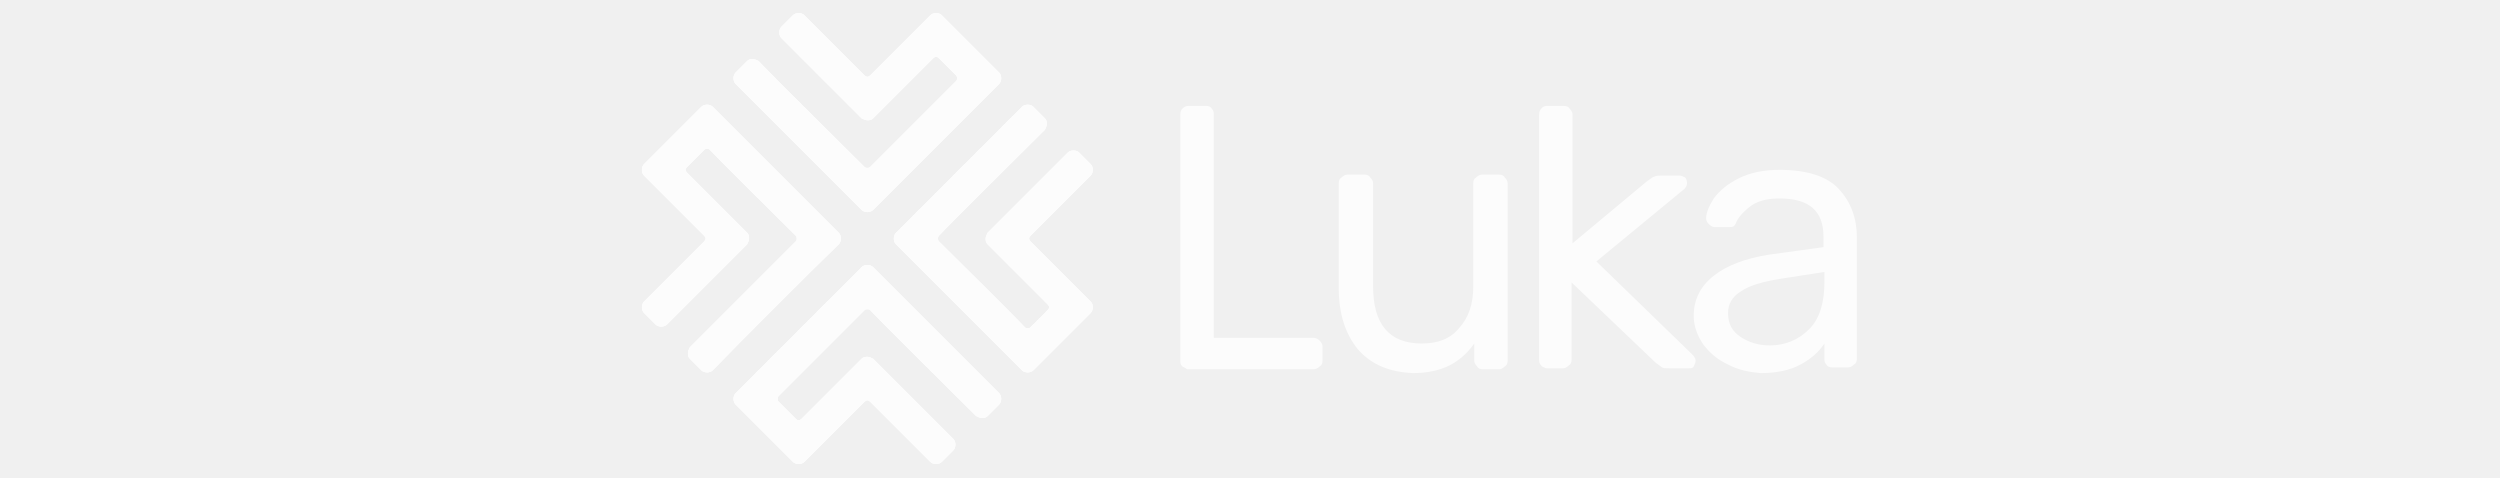
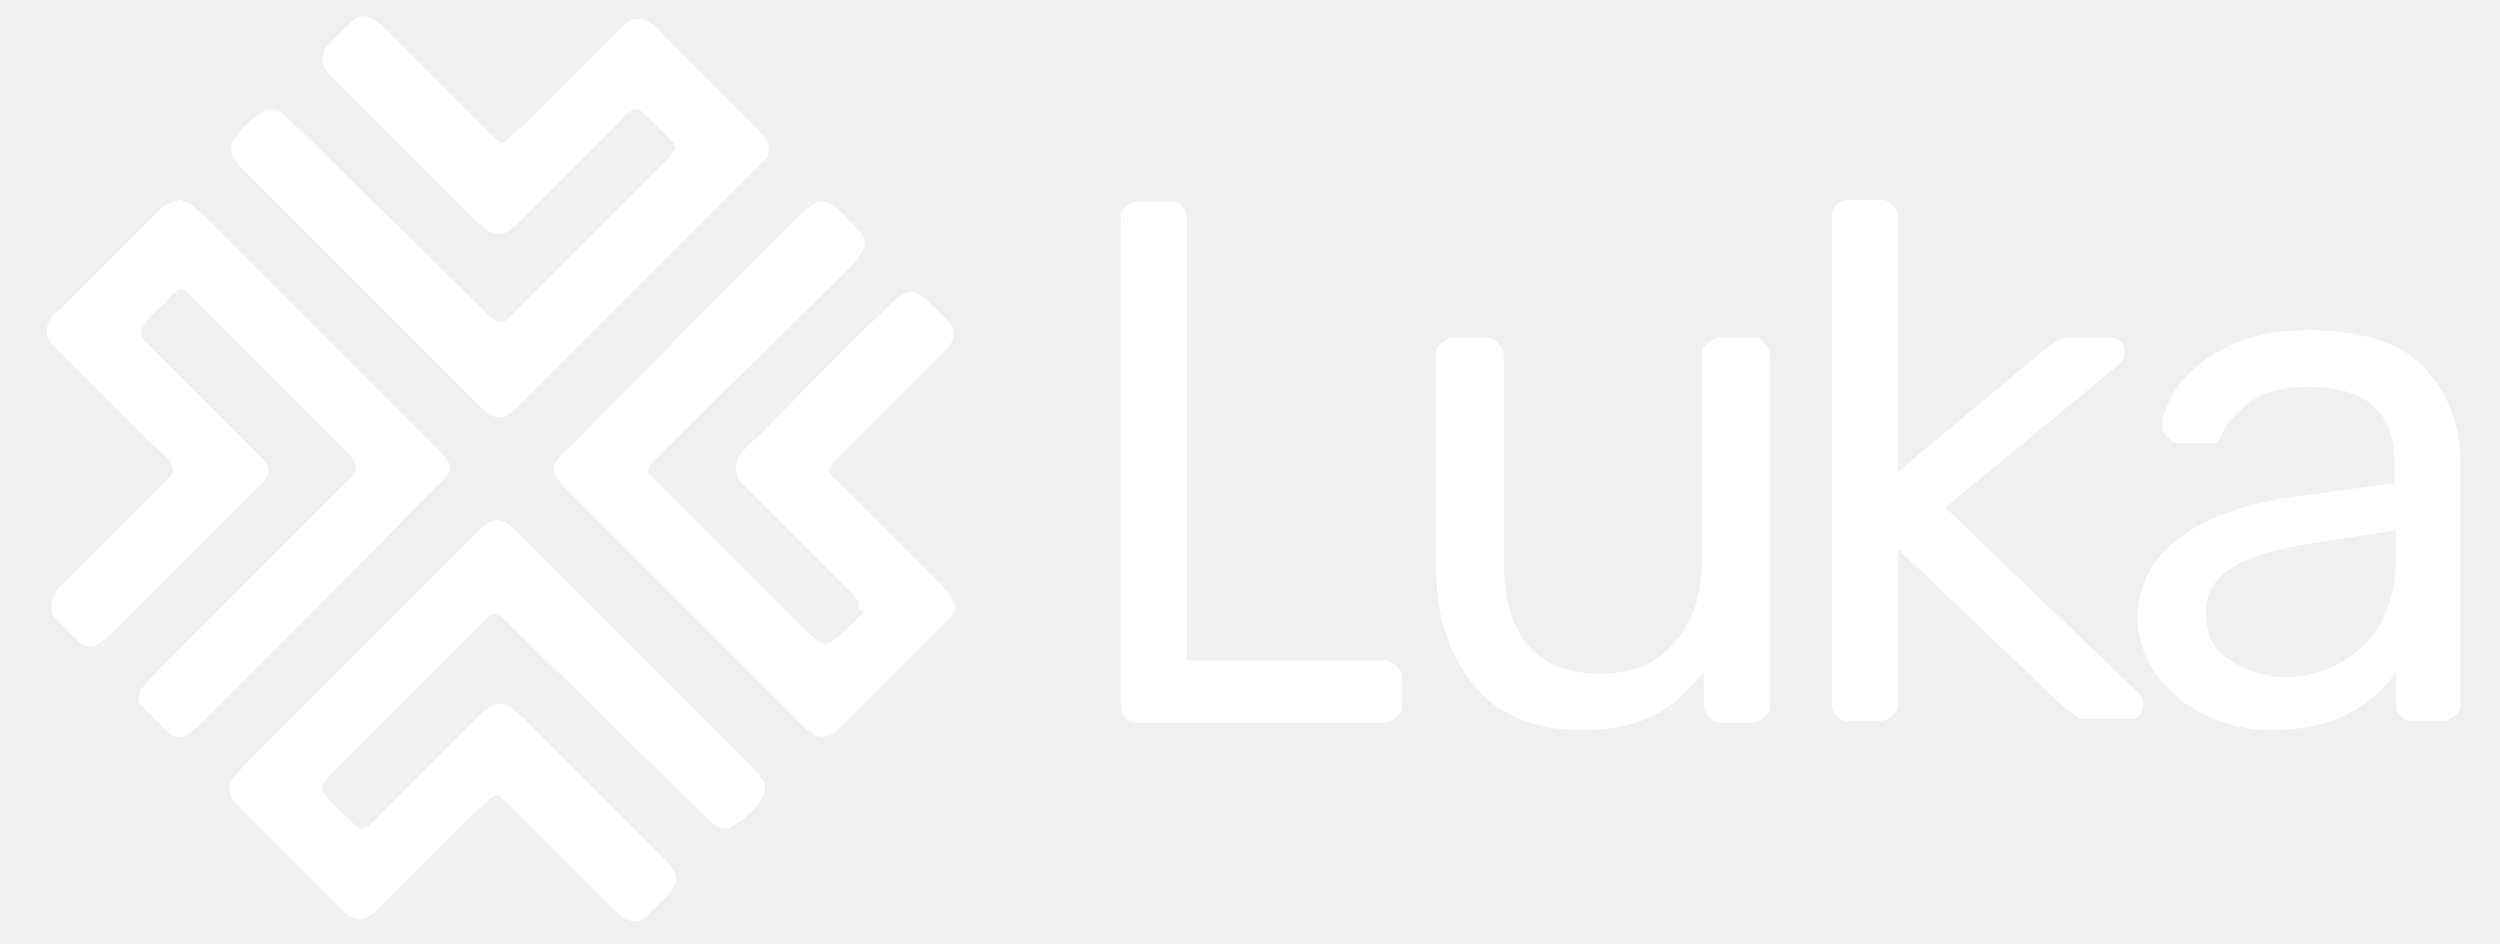
- <svg xmlns="http://www.w3.org/2000/svg" xmlns:xlink="http://www.w3.org/1999/xlink" version="1.1" id="Layer_1" x="0px" y="0px" viewBox="0 0 262 50" style="enable-background:new 0 0 262 50;" xml:space="preserve">
+ <svg xmlns="http://www.w3.org/2000/svg" version="1.1" id="Layer_1" x="0px" y="0px" viewBox="0 0 132.5 50" style="enable-background:new 0 0 132.5 50;" xml:space="preserve">
  <style type="text/css">
- 	.st0{opacity:0.8;}
- 	.st1{clip-path:url(#SVGID_2_);}
- 	.st2{clip-path:url(#SVGID_4_);fill:#FFFFFF;}
- 	.st3{fill:#FFFFFF;}
+ 	.st0{fill:#FFFFFF;}
</style>
-   <g class="st0">
-     <g>
-       <defs>
-         <path id="SVGID_1_" d="M90.6,17.5c0.1,0.1,0.2,0.1,0.3,0.1c0.1,0,0.2,0,0.3-0.1c1.4-1.4,7.6-7.6,9-9c0.1-0.1,0.1-0.2,0.1-0.3     c0-0.1,0-0.2-0.1-0.3c-0.5-0.5-1.3-1.3-1.8-1.8c-0.2-0.2-0.4-0.2-0.6,0c-1.1,1.1-4.8,4.8-6.3,6.3c-0.2,0.2-0.4,0.2-0.6,0.2     c-0.2,0-0.4-0.1-0.6-0.2c-1.7-1.7-6.7-6.7-8.4-8.4c-0.3-0.3-0.3-0.9,0-1.2c0.4-0.4,0.8-0.8,1.2-1.2c0.3-0.3,0.9-0.3,1.2,0     c1.5,1.5,5.2,5.2,6.3,6.3c0.2,0.2,0.4,0.2,0.6,0c1.1-1.1,4.8-4.8,6.3-6.3c0.3-0.3,0.9-0.3,1.2,0c1.4,1.4,4.6,4.6,6,6     c0.3,0.3,0.3,0.9,0,1.2c-2.3,2.3-10.8,10.8-13.2,13.2c-0.3,0.3-0.9,0.3-1.2,0c-2.3-2.3-10.8-10.8-13.2-13.2     c-0.3-0.3-0.3-0.9,0-1.2c0.4-0.4,0.8-0.8,1.2-1.2c0.2-0.2,0.4-0.2,0.6-0.2c0.2,0,0.4,0.1,0.6,0.2C81.6,8.6,89,15.9,90.6,17.5z      M98.4,24.7c-0.1,0.1-0.1,0.2-0.1,0.3c0,0.1,0,0.2,0.1,0.3c1.4,1.4,7.6,7.5,9,9c0.1,0.1,0.2,0.1,0.3,0.1c0.1,0,0.2,0,0.3-0.1     c0.5-0.5,1.3-1.3,1.8-1.8c0.2-0.2,0.2-0.4,0-0.6c-1.1-1.1-4.8-4.8-6.3-6.3c-0.2-0.2-0.2-0.4-0.2-0.6c0-0.2,0.1-0.4,0.2-0.6     c1.7-1.7,6.7-6.7,8.4-8.4c0.3-0.3,0.9-0.3,1.2,0c0.4,0.4,0.8,0.8,1.2,1.2c0.3,0.3,0.3,0.9,0,1.2c-1.5,1.5-5.2,5.2-6.3,6.3     c-0.2,0.2-0.2,0.4,0,0.6c1.1,1.1,4.8,4.8,6.3,6.3c0.3,0.3,0.3,0.9,0,1.2c-1.4,1.4-4.6,4.6-6,6c-0.3,0.3-0.9,0.3-1.2,0L93.9,25.6     c-0.3-0.3-0.3-0.9,0-1.2c2.3-2.3,10.8-10.8,13.2-13.2c0.3-0.3,0.9-0.3,1.2,0c0.4,0.4,0.8,0.8,1.2,1.2c0.2,0.2,0.2,0.4,0.2,0.6     s-0.1,0.4-0.2,0.6C107.3,15.8,99.9,23.1,98.4,24.7z M91.2,32.5c-0.1-0.1-0.2-0.1-0.3-0.1c-0.1,0-0.2,0-0.3,0.1     c-1.4,1.4-7.6,7.6-9,9c-0.1,0.1-0.1,0.2-0.1,0.3c0,0.1,0,0.2,0.1,0.3c0.5,0.5,1.3,1.3,1.8,1.8c0.2,0.2,0.4,0.2,0.6,0     c1.1-1.1,4.8-4.8,6.3-6.3c0.2-0.2,0.4-0.2,0.6-0.2c0.2,0,0.4,0.1,0.6,0.2c1.7,1.7,6.7,6.7,8.4,8.4c0.3,0.3,0.3,0.9,0,1.2     c-0.4,0.4-0.8,0.8-1.2,1.2c-0.3,0.3-0.9,0.3-1.2,0c-1.5-1.5-5.2-5.2-6.3-6.3c-0.2-0.2-0.4-0.2-0.6,0c-1.1,1.1-4.8,4.8-6.3,6.3     c-0.3,0.3-0.9,0.3-1.2,0c-1.4-1.4-4.6-4.6-6-6c-0.3-0.3-0.3-0.9,0-1.2c2.3-2.3,10.8-10.8,13.2-13.2c0.3-0.3,0.9-0.3,1.2,0     c2.3,2.3,10.8,10.8,13.2,13.2c0.3,0.3,0.3,0.9,0,1.2c-0.4,0.4-0.8,0.8-1.2,1.2c-0.2,0.2-0.4,0.2-0.6,0.2c-0.2,0-0.4-0.1-0.6-0.2     C100.1,41.4,92.7,34.1,91.2,32.5z M83.4,25.3c0.1-0.1,0.1-0.2,0.1-0.3c0-0.1,0-0.2-0.1-0.3c-1.4-1.4-7.6-7.5-9-9     c-0.1-0.1-0.2-0.1-0.3-0.1c-0.1,0-0.2,0-0.3,0.1c-0.5,0.5-1.3,1.3-1.8,1.8c-0.2,0.2-0.2,0.4,0,0.6c1.1,1.1,4.8,4.8,6.3,6.3     c0.2,0.2,0.2,0.4,0.2,0.6c0,0.2-0.1,0.4-0.2,0.6c-1.7,1.7-6.7,6.7-8.4,8.4c-0.3,0.3-0.9,0.3-1.2,0c-0.4-0.4-0.8-0.8-1.2-1.2     c-0.3-0.3-0.3-0.9,0-1.2c1.5-1.5,5.2-5.2,6.3-6.3c0.2-0.2,0.2-0.4,0-0.6c-1.1-1.1-4.8-4.8-6.3-6.3c-0.3-0.3-0.3-0.9,0-1.2     c1.4-1.4,4.6-4.6,6-6c0.3-0.3,0.9-0.3,1.2,0c2.3,2.3,10.8,10.8,13.2,13.2c0.3,0.3,0.3,0.9,0,1.2C85.5,27.9,77,36.4,74.7,38.8     c-0.3,0.3-0.9,0.3-1.2,0c-0.4-0.4-0.8-0.8-1.2-1.2c-0.2-0.2-0.2-0.4-0.2-0.6s0.1-0.4,0.2-0.6C74.5,34.2,81.8,26.9,83.4,25.3z" />
-       </defs>
-       <use xlink:href="#SVGID_1_" style="overflow:visible;fill-rule:evenodd;clip-rule:evenodd;fill:#FFFFFF;" />
-       <clipPath id="SVGID_2_">
-         <use xlink:href="#SVGID_1_" style="overflow:visible;" />
-       </clipPath>
-       <g class="st1">
-         <defs>
-           <rect id="SVGID_3_" x="-152.6" y="-61.8" width="416.5" height="643.6" />
-         </defs>
-         <use xlink:href="#SVGID_3_" style="overflow:visible;fill:#FFFFFF;" />
-         <clipPath id="SVGID_4_">
-           <use xlink:href="#SVGID_3_" style="overflow:visible;" />
-         </clipPath>
-         <rect x="64.6" y="-1.2" class="st2" width="52.5" height="52.4" />
-       </g>
-     </g>
-     <g>
-       <path class="st3" d="M123.9,38.4c-0.2-0.2-0.2-0.4-0.2-0.6l0-25.8c0-0.3,0.1-0.5,0.2-0.6c0.2-0.2,0.4-0.3,0.6-0.3h1.9    c0.3,0,0.5,0.1,0.6,0.3c0.2,0.2,0.2,0.4,0.2,0.6l0,23.4h10.4c0.3,0,0.5,0.1,0.7,0.3c0.2,0.2,0.3,0.4,0.3,0.6v1.5    c0,0.3-0.1,0.5-0.3,0.6c-0.2,0.2-0.4,0.3-0.7,0.3h-13.2C124.3,38.6,124.1,38.5,123.9,38.4z" />
-       <path class="st3" d="M142.3,36.6c-1.3-1.6-2-3.7-2-6.4v-11c0-0.3,0.1-0.5,0.3-0.6c0.2-0.2,0.4-0.3,0.6-0.3h1.8    c0.3,0,0.5,0.1,0.6,0.3c0.2,0.2,0.3,0.4,0.3,0.6V30c0,4,1.7,6,5.1,6c1.7,0,3-0.5,3.9-1.6c1-1.1,1.5-2.5,1.5-4.4V19.2    c0-0.3,0.1-0.5,0.3-0.6c0.2-0.2,0.4-0.3,0.6-0.3h1.8c0.3,0,0.5,0.1,0.6,0.3c0.2,0.2,0.3,0.4,0.3,0.6v18.6c0,0.3-0.1,0.5-0.3,0.6    c-0.2,0.2-0.4,0.3-0.6,0.3h-1.7c-0.3,0-0.5-0.1-0.6-0.3c-0.2-0.2-0.3-0.4-0.3-0.6V36c-0.7,1-1.6,1.8-2.6,2.3    c-1,0.5-2.3,0.8-3.8,0.8C145.6,39,143.7,38.2,142.3,36.6z" />
-       <path class="st3" d="M161.6,38.4c-0.2-0.2-0.3-0.4-0.3-0.6l0-25.8c0-0.3,0.1-0.5,0.3-0.7c0.2-0.2,0.4-0.2,0.6-0.2h1.7    c0.3,0,0.5,0.1,0.6,0.3c0.2,0.2,0.3,0.4,0.3,0.6l0,13.5l7.8-6.5c0.4-0.3,0.7-0.5,0.8-0.5c0.2-0.1,0.4-0.1,0.7-0.1h1.9    c0.2,0,0.4,0.1,0.6,0.2c0.1,0.1,0.2,0.3,0.2,0.6c0,0.2-0.1,0.5-0.4,0.7l-9.1,7.5l10,9.7c0.3,0.3,0.4,0.5,0.4,0.7    c0,0.2-0.1,0.4-0.2,0.6c-0.1,0.2-0.3,0.2-0.6,0.2h-1.9c-0.4,0-0.7,0-0.8-0.1c-0.2-0.1-0.4-0.3-0.7-0.5l-8.8-8.4v8.1    c0,0.3-0.1,0.5-0.3,0.6c-0.2,0.2-0.4,0.3-0.6,0.3h-1.7C162,38.6,161.8,38.5,161.6,38.4z" />
-       <path class="st3" d="M181.1,38.2c-1.1-0.5-1.9-1.2-2.6-2.1c-0.6-0.9-1-1.9-1-3c0-1.7,0.7-3.1,2.1-4.2c1.4-1.1,3.3-1.8,5.7-2.2    l5.8-0.8v-1.1c0-2.7-1.5-4-4.6-4c-1.2,0-2.1,0.2-2.9,0.7c-0.7,0.5-1.3,1.1-1.6,1.7c-0.1,0.3-0.2,0.4-0.3,0.5    c-0.1,0.1-0.3,0.1-0.5,0.1h-1.5c-0.2,0-0.4-0.1-0.6-0.3c-0.2-0.2-0.3-0.4-0.3-0.6c0-0.6,0.3-1.3,0.8-2.1c0.6-0.8,1.4-1.5,2.6-2.1    c1.2-0.6,2.6-0.9,4.3-0.9c2.9,0,5,0.7,6.2,2c1.3,1.4,1.9,3.1,1.9,5.1v12.7c0,0.3-0.1,0.5-0.3,0.6c-0.2,0.2-0.4,0.3-0.6,0.3h-1.7    c-0.3,0-0.5-0.1-0.6-0.3c-0.2-0.2-0.2-0.4-0.2-0.6V36c-0.6,0.9-1.4,1.6-2.5,2.2c-1.1,0.6-2.5,0.9-4.2,0.9    C183.4,39,182.2,38.8,181.1,38.2z M189.6,34.5c1.1-1.1,1.6-2.8,1.6-4.9v-1.1l-4.5,0.7c-1.9,0.3-3.3,0.7-4.2,1.3    c-1,0.6-1.4,1.4-1.4,2.3c0,1.1,0.4,1.9,1.3,2.5c0.9,0.6,1.9,0.9,3.1,0.9C187.1,36.2,188.5,35.6,189.6,34.5z" />
-     </g>
+   <path class="st0" d="M45.5,32.2c0-0.1,0-0.2,0-0.3c-0.2-0.3-0.4-0.5-0.6-0.7c-1.6-1.6-3.1-3.1-4.7-4.7c-0.3-0.3-0.6-0.6-0.9-0.9  c-0.4-0.5-0.4-1.1,0-1.6c0.2-0.2,0.4-0.5,0.7-0.7c2.3-2.3,4.5-4.6,6.8-6.8c0.3-0.3,0.6-0.6,0.9-0.8c0.4-0.3,0.9-0.3,1.3,0.1  c0.4,0.4,0.9,0.8,1.3,1.3c0.3,0.3,0.3,0.8,0.1,1.1c-0.2,0.3-0.5,0.6-0.8,0.9c-1.4,1.4-2.7,2.7-4.1,4.1c-0.5,0.5-0.9,0.9-1.4,1.4  c-0.2,0.2-0.2,0.4,0,0.6c0.2,0.3,0.5,0.5,0.8,0.8c1.6,1.6,3.1,3.1,4.7,4.7c0.3,0.3,0.6,0.6,0.8,0.9c0.3,0.4,0.3,0.8,0,1.1  c-0.1,0.1-0.2,0.3-0.4,0.4c-1.8,1.8-3.6,3.6-5.4,5.4c-0.2,0.2-0.3,0.3-0.5,0.4c-0.3,0.2-0.7,0.2-1,0c-0.1-0.1-0.2-0.2-0.3-0.2  c-0.2-0.2-0.5-0.4-0.7-0.7c-3.9-3.9-7.7-7.7-11.6-11.6c-0.2-0.2-0.5-0.5-0.7-0.7c-0.1-0.1-0.2-0.3-0.3-0.4c-0.2-0.3-0.2-0.7,0.1-1  c0.2-0.3,0.5-0.5,0.8-0.8c1.9-2,3.9-3.9,5.8-5.9c2-2,4-4,5.9-5.9c0.3-0.3,0.6-0.6,0.9-0.8c0.3-0.3,0.8-0.3,1.2,0  c0.5,0.4,0.9,0.9,1.4,1.4c0.3,0.3,0.3,0.7,0.1,1c-0.1,0.2-0.2,0.4-0.4,0.6c-0.2,0.3-10,9.8-10.8,10.7c-0.2,0.2-0.2,0.5,0,0.6  c0.2,0.2,0.4,0.4,0.6,0.6c2.5,2.5,5.1,5.1,7.6,7.6c0.2,0.2,0.5,0.4,0.7,0.6c0.2,0.1,0.5,0.2,0.7,0c0.6-0.5,1.2-1,1.7-1.6  C45.5,32.3,45.5,32.3,45.5,32.2z" />
+   <path class="st0" d="M35.8,7.8c0-0.1-0.1-0.2-0.1-0.2C35.2,7,34.6,6.5,34,5.9c-0.2-0.2-0.4-0.1-0.6,0c-0.3,0.2-0.5,0.5-0.8,0.8  c-1.6,1.6-3.2,3.2-4.8,4.8c-0.3,0.3-0.5,0.5-0.8,0.7c-0.3,0.3-0.8,0.2-1.2,0c-0.2-0.2-0.4-0.4-0.6-0.5c-2.5-2.5-4.9-4.9-7.4-7.4  c-0.2-0.2-0.4-0.4-0.5-0.6c-0.3-0.3-0.3-0.8,0-1.2c0.4-0.5,0.9-0.9,1.4-1.4c0.3-0.3,0.8-0.3,1.2,0c0.3,0.2,0.6,0.5,0.8,0.7  c1.6,1.6,3.2,3.2,4.8,4.8c0.3,0.3,0.5,0.5,0.8,0.8c0.2,0.2,0.4,0.2,0.6,0c0.3-0.3,0.6-0.6,0.9-0.8c1.5-1.5,3-3,4.5-4.5  c0.3-0.3,0.5-0.5,0.8-0.8c0.5-0.4,1-0.4,1.5,0c0.1,0.1,0.3,0.2,0.4,0.4c1.7,1.7,3.4,3.4,5.1,5.1c0.2,0.2,0.4,0.4,0.5,0.6  c0.2,0.3,0.2,0.8,0,1C40.3,8.7,40,9,39.7,9.3c-4,4-7.9,7.9-11.9,11.9c-0.1,0.1-0.3,0.3-0.4,0.4c-0.6,0.6-1.1,0.8-1.9,0  c-0.2-0.2-0.4-0.4-0.6-0.6c-3.9-3.9-7.8-7.8-11.7-11.7c-0.3-0.3-0.6-0.6-0.8-0.9c-0.2-0.3-0.2-0.8,0-1c0.4-0.6,0.9-1.1,1.6-1.5  c0.2-0.2,0.5-0.1,0.8,0c0.2,0.1,0.4,0.3,0.5,0.4c0.4,0.4,10,9.8,10.4,10.2c0.2,0.2,0.4,0.4,0.6,0.5c0.1,0.1,0.4,0.1,0.5,0  c0.2-0.2,0.4-0.4,0.6-0.6c2.6-2.6,5.2-5.2,7.8-7.8c0.2-0.2,0.4-0.4,0.5-0.6C35.8,8,35.8,7.9,35.8,7.8z" />
+   <path class="st0" d="M9.5,10.6c0.2,0.1,0.4,0.1,0.6,0.2c0.2,0.2,0.4,0.4,0.6,0.5c4.1,4.1,8.3,8.3,12.4,12.4c1,1,1,1.2,0,2.1  C20,29,17,32,13.9,35.1c-1.1,1.1-2.1,2.1-3.2,3.2c-0.2,0.2-0.5,0.4-0.7,0.6c-0.3,0.2-0.8,0.2-1,0c-0.5-0.5-1-1-1.5-1.5  c-0.2-0.2-0.2-0.6,0-0.9c0.3-0.3,0.5-0.6,0.8-0.9c3.2-3.2,6.3-6.3,9.5-9.5c0.3-0.3,0.6-0.6,0.9-0.9c0.2-0.3,0.2-0.6,0-0.9  c-0.1-0.1-0.2-0.3-0.4-0.4c-2.6-2.6-5.3-5.3-7.9-7.9c-0.2-0.2-0.3-0.3-0.5-0.5c-0.2-0.2-0.4-0.2-0.6,0C9,15.7,8.9,15.8,8.8,16  c-0.3,0.3-0.7,0.6-1,1c-0.5,0.6-0.4,0.8,0.1,1.3c1.7,1.7,3.4,3.4,5.2,5.2c0.3,0.3,0.6,0.6,0.9,0.9c0.3,0.3,0.3,0.8,0,1.1  c-0.1,0.2-0.3,0.3-0.5,0.5c-2.5,2.5-5,5-7.5,7.5c-0.2,0.2-0.5,0.4-0.7,0.6c-0.3,0.2-0.8,0.2-1,0c-0.5-0.4-0.9-0.9-1.4-1.4  c-0.3-0.3-0.2-0.8,0-1.2C3,31.3,3.2,31,3.5,30.8c1.5-1.5,3-3,4.5-4.5c0.3-0.3,0.5-0.5,0.8-0.8c0.5-0.5,0.5-0.7,0-1.3  C8.5,24,8.3,23.7,8,23.5c-1.5-1.5-3-3-4.5-4.5c-0.3-0.3-0.5-0.5-0.8-0.8c-0.3-0.4-0.3-0.9,0-1.3c0.1-0.2,0.3-0.4,0.5-0.5  c1.7-1.7,3.4-3.4,5.2-5.2c0.2-0.2,0.3-0.3,0.5-0.4C9.1,10.7,9.2,10.7,9.5,10.6z" />
+   <path class="st0" d="M17.1,41.9c0,0.1,0.1,0.2,0.1,0.2c0.5,0.6,1.1,1.1,1.7,1.7c0.2,0.2,0.4,0.1,0.6,0c0.3-0.2,0.5-0.5,0.8-0.8  c1.6-1.6,3.2-3.2,4.8-4.8c0.3-0.3,0.5-0.5,0.8-0.7c0.3-0.3,0.8-0.2,1.2,0c0.2,0.2,0.4,0.4,0.6,0.5c2.5,2.5,4.9,4.9,7.4,7.4  c0.2,0.2,0.4,0.4,0.5,0.6c0.3,0.3,0.3,0.8,0,1.2c-0.4,0.5-0.9,0.9-1.4,1.4c-0.3,0.3-0.8,0.3-1.2,0c-0.3-0.2-0.6-0.5-0.8-0.7  c-1.6-1.6-3.2-3.2-4.8-4.8c-0.3-0.3-0.5-0.5-0.8-0.8c-0.2-0.2-0.4-0.2-0.6,0c-0.3,0.3-0.6,0.6-0.9,0.8c-1.5,1.5-3,3-4.5,4.5  c-0.3,0.3-0.5,0.5-0.8,0.8c-0.5,0.4-1,0.4-1.5,0c-0.1-0.1-0.3-0.2-0.4-0.4c-1.7-1.7-3.4-3.4-5.1-5.1c-0.2-0.2-0.4-0.4-0.5-0.6  c-0.2-0.3-0.2-0.8,0-1c0.3-0.3,0.5-0.6,0.8-0.9c4-4,7.9-7.9,11.9-11.9c0.1-0.1,0.3-0.3,0.4-0.4c0.6-0.6,1.1-0.8,1.9,0  c0.2,0.2,0.4,0.4,0.6,0.6c3.9,3.9,7.8,7.8,11.7,11.7c0.3,0.3,0.6,0.6,0.8,0.9c0.2,0.3,0.2,0.8,0,1c-0.4,0.6-0.9,1.1-1.6,1.5  c-0.2,0.2-0.5,0.1-0.8,0c-0.2-0.1-0.4-0.3-0.5-0.4c-0.4-0.4-10.8-10.6-11-10.8c-0.1-0.1-0.4-0.1-0.5,0c-0.2,0.2-0.4,0.4-0.6,0.6  c-2.6,2.6-5.2,5.2-7.8,7.8c-0.2,0.2-0.4,0.4-0.5,0.6C17.1,41.7,17.1,41.8,17.1,41.9z" />
+   <g>
+     <path class="st0" d="M59.6,38c-0.2-0.2-0.2-0.4-0.2-0.6l0-25.8c0-0.3,0.1-0.5,0.2-0.6c0.2-0.2,0.4-0.3,0.6-0.3h1.9   c0.3,0,0.5,0.1,0.6,0.3c0.2,0.2,0.2,0.4,0.2,0.6l0,23.4h10.4c0.3,0,0.5,0.1,0.7,0.3c0.2,0.2,0.3,0.4,0.3,0.6v1.5   c0,0.3-0.1,0.5-0.3,0.6c-0.2,0.2-0.4,0.3-0.7,0.3H60.3C60,38.3,59.8,38.2,59.6,38z" />
+     <path class="st0" d="M78.1,36.3c-1.3-1.6-2-3.7-2-6.4V18.8c0-0.3,0.1-0.5,0.3-0.6c0.2-0.2,0.4-0.3,0.6-0.3h1.8   c0.3,0,0.5,0.1,0.6,0.3c0.2,0.2,0.3,0.4,0.3,0.6v10.9c0,4,1.7,6,5.1,6c1.7,0,3-0.5,3.9-1.6c1-1.1,1.5-2.5,1.5-4.4V18.8   c0-0.3,0.1-0.5,0.3-0.6c0.2-0.2,0.4-0.3,0.6-0.3h1.8c0.3,0,0.5,0.1,0.6,0.3c0.2,0.2,0.3,0.4,0.3,0.6v18.6c0,0.3-0.1,0.5-0.3,0.6   c-0.2,0.2-0.4,0.3-0.6,0.3h-1.7c-0.3,0-0.5-0.1-0.6-0.3c-0.2-0.2-0.3-0.4-0.3-0.6v-1.8c-0.8,1-1.6,1.8-2.6,2.3   c-1,0.5-2.3,0.8-3.8,0.8C81.3,38.7,79.4,37.9,78.1,36.3z" />
+     <path class="st0" d="M97.4,38c-0.2-0.2-0.3-0.4-0.3-0.6l0-25.9c0-0.3,0.1-0.5,0.3-0.7c0.2-0.2,0.4-0.2,0.6-0.2h1.7   c0.3,0,0.5,0.1,0.6,0.3c0.2,0.2,0.3,0.4,0.3,0.6l0,13.5l7.8-6.5c0.4-0.3,0.7-0.5,0.8-0.5c0.2-0.1,0.4-0.1,0.7-0.1h1.9   c0.2,0,0.4,0.1,0.6,0.2c0.1,0.1,0.2,0.3,0.2,0.6c0,0.2-0.1,0.5-0.4,0.7l-9.1,7.5l10.1,9.7c0.3,0.3,0.4,0.5,0.4,0.7   c0,0.2-0.1,0.4-0.2,0.6c-0.1,0.2-0.3,0.2-0.6,0.2h-1.9c-0.4,0-0.7,0-0.8-0.1c-0.2-0.1-0.4-0.3-0.7-0.5l-8.8-8.4v8.2   c0,0.3-0.1,0.5-0.3,0.6c-0.2,0.2-0.4,0.3-0.6,0.3H98C97.8,38.3,97.6,38.2,97.4,38z" />
+     <path class="st0" d="M116.9,37.9c-1.1-0.5-1.9-1.2-2.6-2.1c-0.6-0.9-1-1.9-1-3c0-1.7,0.7-3.1,2.1-4.2c1.4-1.1,3.3-1.8,5.7-2.2   l5.8-0.8v-1.1c0-2.7-1.5-4-4.6-4c-1.2,0-2.1,0.2-2.9,0.7c-0.7,0.5-1.3,1.1-1.6,1.7c-0.1,0.3-0.2,0.4-0.3,0.5   c-0.1,0.1-0.3,0.1-0.5,0.1h-1.5c-0.2,0-0.4-0.1-0.6-0.3c-0.2-0.2-0.3-0.4-0.3-0.6c0-0.6,0.3-1.3,0.8-2.1c0.6-0.8,1.4-1.5,2.6-2.1   c1.2-0.6,2.6-0.9,4.3-0.9c2.9,0,5,0.7,6.2,2c1.3,1.4,1.9,3.1,1.9,5.1v12.7c0,0.3-0.1,0.5-0.3,0.6c-0.2,0.2-0.4,0.3-0.6,0.3h-1.7   c-0.3,0-0.5-0.1-0.6-0.3c-0.2-0.2-0.2-0.4-0.2-0.6v-1.7c-0.6,0.9-1.4,1.6-2.5,2.2c-1.1,0.6-2.5,0.9-4.2,0.9   C119.1,38.7,118,38.4,116.9,37.9z M125.4,34.1c1.1-1.1,1.6-2.8,1.6-4.9v-1.1l-4.5,0.7c-1.9,0.3-3.3,0.7-4.2,1.3   c-1,0.6-1.4,1.4-1.4,2.4c0,1.1,0.4,1.9,1.3,2.5c0.9,0.6,1.9,0.9,3.1,0.9C122.9,35.8,124.3,35.2,125.4,34.1z" />
  </g>
</svg>
